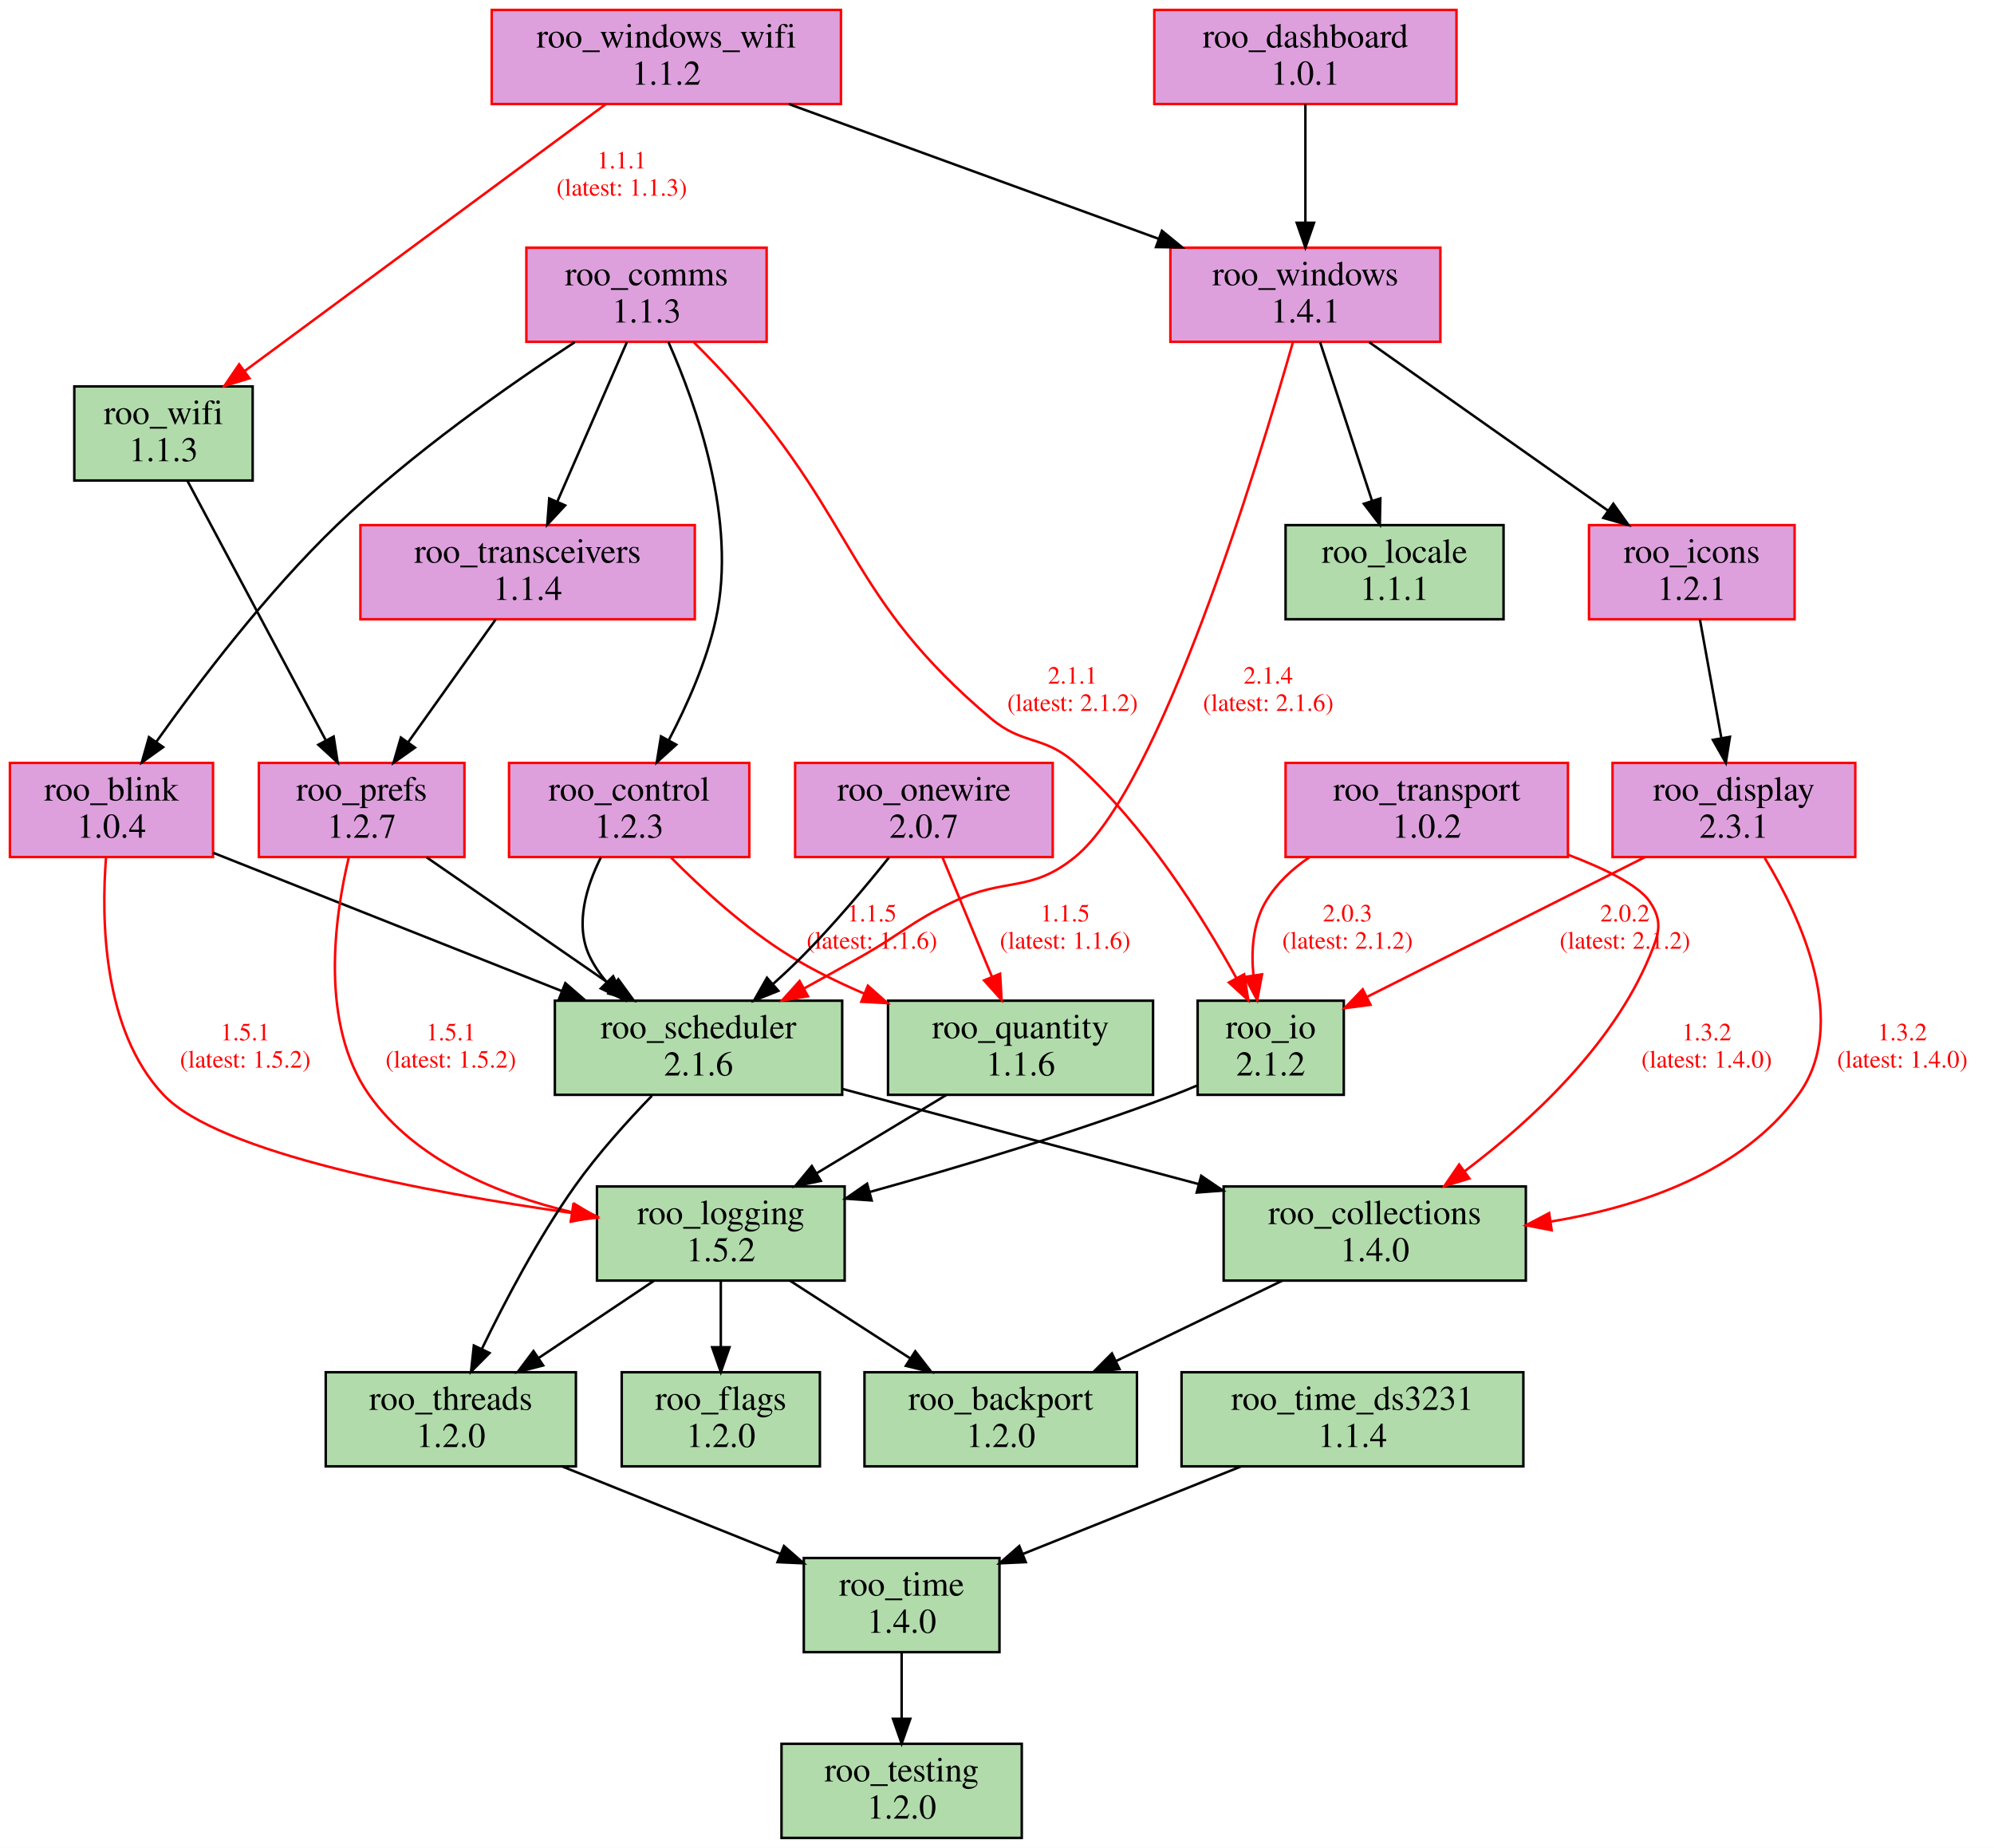
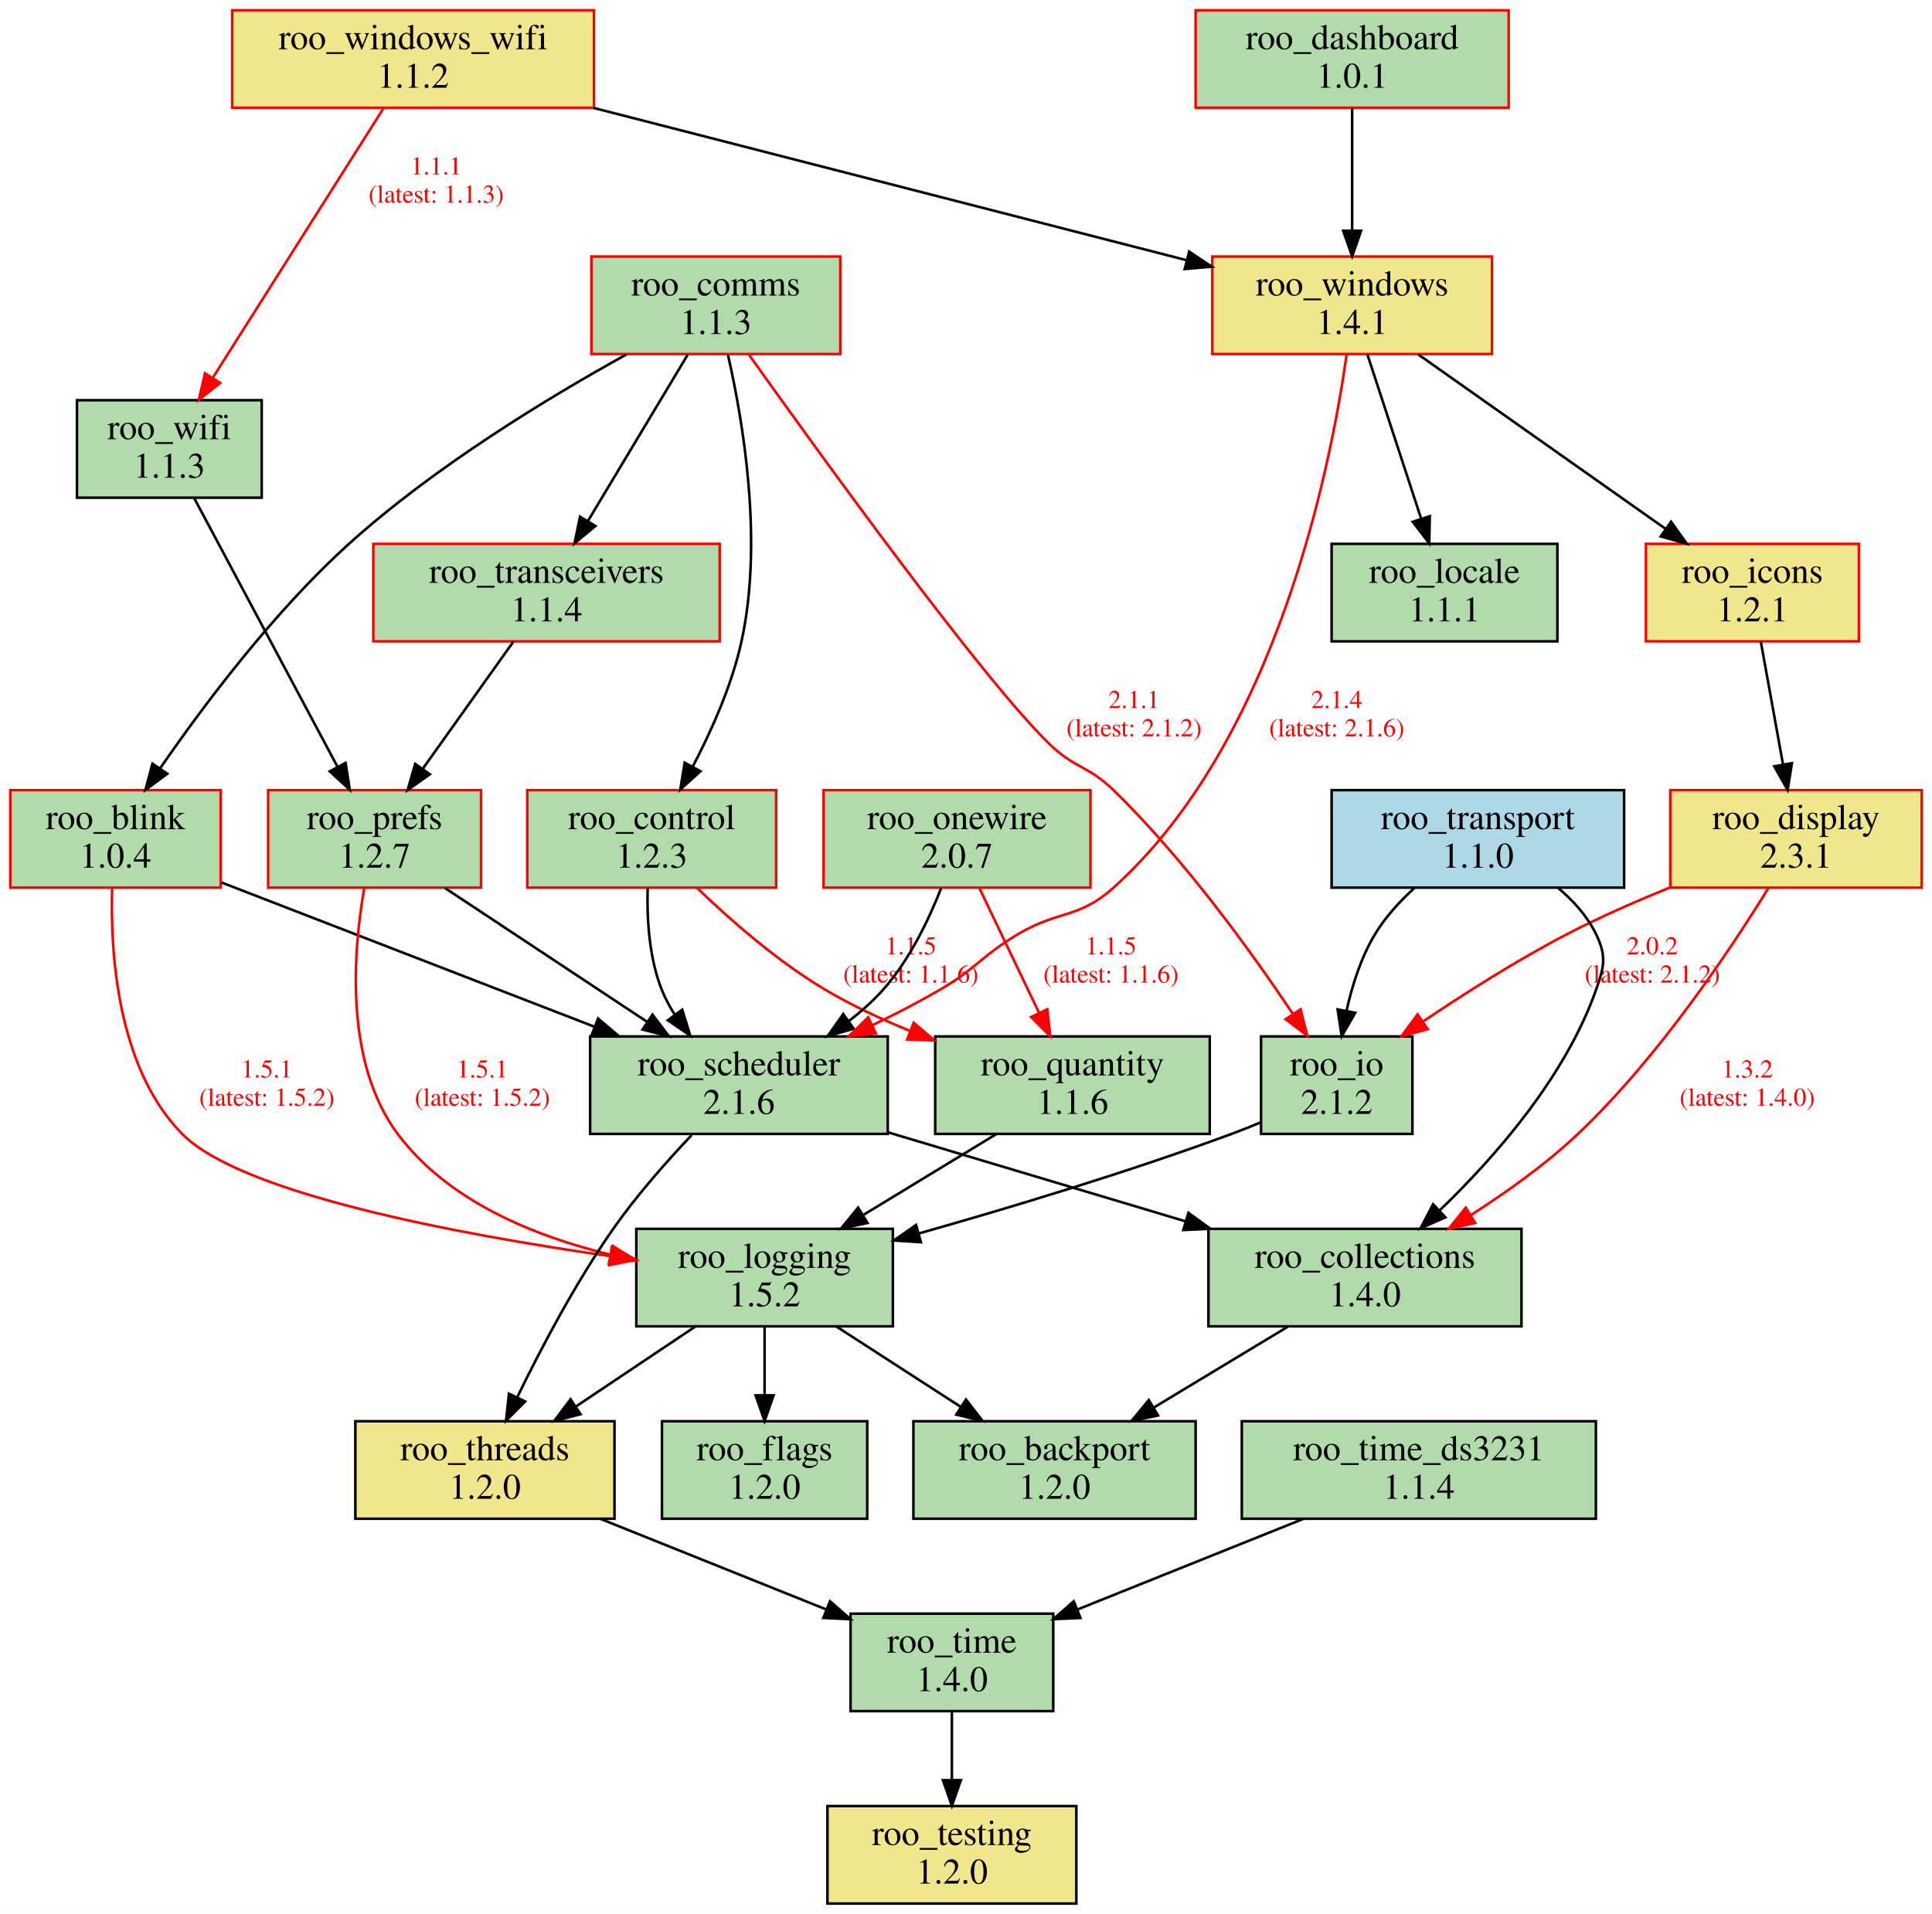
- <svg xmlns="http://www.w3.org/2000/svg" width="805pt" height="746pt" viewBox="0.00 0.00 805.00 746.00">
+ <svg xmlns="http://www.w3.org/2000/svg" width="753pt" height="746pt" viewBox="0.00 0.00 753.00 746.00">
  <g id="graph0" class="graph" transform="scale(1 1) rotate(0) translate(4 742)">
-     <polygon fill="white" stroke="transparent" points="-4,4 -4,-742 801,-742 801,4 -4,4" />
+     <polygon fill="white" stroke="transparent" points="-4,4 -4,-742 749,-742 749,4 -4,4" />
    <g id="node1" class="node">
-       <polygon fill="#b1dbab" stroke="black" points="455,-188 345,-188 345,-150 455,-150 455,-188" />
-       <text text-anchor="middle" x="400" y="-172.8" font-family="Times,serif" font-size="14.00">roo_backport</text>
-       <text text-anchor="middle" x="400" y="-157.8" font-family="Times,serif" font-size="14.00">1.2.0</text>
+       <polygon fill="#b1dbab" stroke="black" points="462,-188 352,-188 352,-150 462,-150 462,-188" />
+       <text text-anchor="middle" x="407" y="-172.8" font-family="Times,serif" font-size="14.00">roo_backport</text>
+       <text text-anchor="middle" x="407" y="-157.8" font-family="Times,serif" font-size="14.00">1.2.0</text>
    </g>
    <g id="node2" class="node">
-       <polygon fill="plum" stroke="red" points="82,-434 0,-434 0,-396 82,-396 82,-434" />
+       <polygon fill="#b1dbab" stroke="red" points="82,-434 0,-434 0,-396 82,-396 82,-434" />
      <text text-anchor="middle" x="41" y="-418.8" font-family="Times,serif" font-size="14.00">roo_blink</text>
      <text text-anchor="middle" x="41" y="-403.8" font-family="Times,serif" font-size="14.00">1.0.4</text>
    </g>
    <g id="node12" class="node">
-       <polygon fill="#b1dbab" stroke="black" points="337,-263 237,-263 237,-225 337,-225 337,-263" />
-       <text text-anchor="middle" x="287" y="-247.8" font-family="Times,serif" font-size="14.00">roo_logging</text>
-       <text text-anchor="middle" x="287" y="-232.8" font-family="Times,serif" font-size="14.00">1.5.2</text>
+       <polygon fill="#b1dbab" stroke="black" points="344,-263 244,-263 244,-225 344,-225 344,-263" />
+       <text text-anchor="middle" x="294" y="-247.8" font-family="Times,serif" font-size="14.00">roo_logging</text>
+       <text text-anchor="middle" x="294" y="-232.8" font-family="Times,serif" font-size="14.00">1.5.2</text>
    </g>
    <g id="edge1" class="edge">
-       <path fill="none" stroke="red" d="M38.81,-395.95C36.86,-370.99 37.41,-326.05 62,-300 84.31,-276.37 168.16,-260.65 226.93,-252.27" />
-       <polygon fill="red" stroke="red" points="227.44,-255.74 236.86,-250.9 226.48,-248.8 227.44,-255.74" />
-       <text text-anchor="middle" x="95" y="-322" font-family="Times,serif" font-size="10.00" fill="red">1.5.1</text>
-       <text text-anchor="middle" x="95" y="-311" font-family="Times,serif" font-size="10.00" fill="red">(latest: 1.5.2)</text>
+       <path fill="none" stroke="red" d="M39.7,-395.86C38.97,-370.79 41.62,-325.72 67,-300 90.05,-276.64 174.72,-260.83 233.86,-252.36" />
+       <polygon fill="red" stroke="red" points="234.43,-255.82 243.85,-250.97 233.47,-248.88 234.43,-255.82" />
+       <text text-anchor="middle" x="100" y="-322" font-family="Times,serif" font-size="10.00" fill="red">1.5.1</text>
+       <text text-anchor="middle" x="100" y="-311" font-family="Times,serif" font-size="10.00" fill="red">(latest: 1.5.2)</text>
    </g>
    <g id="node16" class="node">
-       <polygon fill="#b1dbab" stroke="black" points="336,-338 220,-338 220,-300 336,-300 336,-338" />
-       <text text-anchor="middle" x="278" y="-322.8" font-family="Times,serif" font-size="14.00">roo_scheduler</text>
-       <text text-anchor="middle" x="278" y="-307.8" font-family="Times,serif" font-size="14.00">2.1.6</text>
+       <polygon fill="#b1dbab" stroke="black" points="342,-338 226,-338 226,-300 342,-300 342,-338" />
+       <text text-anchor="middle" x="284" y="-322.8" font-family="Times,serif" font-size="14.00">roo_scheduler</text>
+       <text text-anchor="middle" x="284" y="-307.8" font-family="Times,serif" font-size="14.00">2.1.6</text>
    </g>
    <g id="edge2" class="edge">
-       <path fill="none" stroke="black" d="M82.01,-397.73C120.93,-382.3 179.72,-358.98 222.75,-341.91" />
-       <polygon fill="black" stroke="black" points="224.23,-345.09 232.23,-338.15 221.65,-338.59 224.23,-345.09" />
+       <path fill="none" stroke="black" d="M82.22,-398.05C122.21,-382.58 183.2,-358.99 227.66,-341.79" />
+       <polygon fill="black" stroke="black" points="229.1,-344.99 237.17,-338.12 226.58,-338.46 229.1,-344.99" />
    </g>
    <g id="node3" class="node">
-       <polygon fill="#b1dbab" stroke="black" points="612,-263 490,-263 490,-225 612,-225 612,-263" />
-       <text text-anchor="middle" x="551" y="-247.8" font-family="Times,serif" font-size="14.00">roo_collections</text>
-       <text text-anchor="middle" x="551" y="-232.8" font-family="Times,serif" font-size="14.00">1.4.0</text>
+       <polygon fill="#b1dbab" stroke="black" points="589,-263 467,-263 467,-225 589,-225 589,-263" />
+       <text text-anchor="middle" x="528" y="-247.8" font-family="Times,serif" font-size="14.00">roo_collections</text>
+       <text text-anchor="middle" x="528" y="-232.8" font-family="Times,serif" font-size="14.00">1.4.0</text>
    </g>
    <g id="edge3" class="edge">
-       <path fill="none" stroke="black" d="M513.67,-224.96C493.44,-215.17 468.24,-202.99 446.71,-192.58" />
-       <polygon fill="black" stroke="black" points="447.95,-189.29 437.42,-188.09 444.9,-195.59 447.95,-189.29" />
+       <path fill="none" stroke="black" d="M498.09,-224.96C482.24,-215.39 462.58,-203.53 445.59,-193.28" />
+       <polygon fill="black" stroke="black" points="447.36,-190.26 436.99,-188.09 443.74,-196.25 447.36,-190.26" />
    </g>
    <g id="node4" class="node">
-       <polygon fill="plum" stroke="red" points="305.5,-642 208.5,-642 208.5,-604 305.5,-604 305.5,-642" />
-       <text text-anchor="middle" x="257" y="-626.8" font-family="Times,serif" font-size="14.00">roo_comms</text>
-       <text text-anchor="middle" x="257" y="-611.8" font-family="Times,serif" font-size="14.00">1.1.3</text>
+       <polygon fill="#b1dbab" stroke="red" points="323.5,-642 226.5,-642 226.5,-604 323.5,-604 323.5,-642" />
+       <text text-anchor="middle" x="275" y="-626.8" font-family="Times,serif" font-size="14.00">roo_comms</text>
+       <text text-anchor="middle" x="275" y="-611.8" font-family="Times,serif" font-size="14.00">1.1.3</text>
    </g>
    <g id="edge4" class="edge">
-       <path fill="none" stroke="black" d="M228.04,-603.86C201.58,-586.57 162.11,-558.95 132,-530 103.71,-502.8 76.33,-466.76 59.12,-442.54" />
-       <polygon fill="black" stroke="black" points="61.86,-440.37 53.25,-434.2 56.14,-444.39 61.86,-440.37" />
+       <path fill="none" stroke="black" d="M240.16,-603.84C209.76,-587.04 165.41,-560.17 132,-530 102.7,-503.55 75.35,-467.05 58.43,-442.54" />
+       <polygon fill="black" stroke="black" points="61.2,-440.4 52.69,-434.1 55.42,-444.33 61.2,-440.4" />
    </g>
    <g id="node5" class="node">
-       <polygon fill="plum" stroke="red" points="298.5,-434 201.5,-434 201.5,-396 298.5,-396 298.5,-434" />
+       <polygon fill="#b1dbab" stroke="red" points="298.5,-434 201.5,-434 201.5,-396 298.5,-396 298.5,-434" />
      <text text-anchor="middle" x="250" y="-418.8" font-family="Times,serif" font-size="14.00">roo_control</text>
      <text text-anchor="middle" x="250" y="-403.8" font-family="Times,serif" font-size="14.00">1.2.3</text>
    </g>
    <g id="edge5" class="edge">
-       <path fill="none" stroke="black" d="M265.85,-603.9C277.01,-578.78 293.75,-531.92 285,-492 281.29,-475.05 273.42,-457.38 266.08,-443.34" />
+       <path fill="none" stroke="black" d="M279.72,-603.68C285.51,-578.3 293.58,-531.14 285,-492 281.29,-475.05 273.42,-457.38 266.08,-443.34" />
      <polygon fill="black" stroke="black" points="269,-441.37 261.15,-434.26 262.85,-444.71 269,-441.37" />
    </g>
    <g id="node10" class="node">
-       <polygon fill="#b1dbab" stroke="black" points="538.5,-338 479.5,-338 479.5,-300 538.5,-300 538.5,-338" />
-       <text text-anchor="middle" x="509" y="-322.8" font-family="Times,serif" font-size="14.00">roo_io</text>
-       <text text-anchor="middle" x="509" y="-307.8" font-family="Times,serif" font-size="14.00">2.1.2</text>
+       <polygon fill="#b1dbab" stroke="black" points="546.5,-338 487.5,-338 487.5,-300 546.5,-300 546.5,-338" />
+       <text text-anchor="middle" x="517" y="-322.8" font-family="Times,serif" font-size="14.00">roo_io</text>
+       <text text-anchor="middle" x="517" y="-307.8" font-family="Times,serif" font-size="14.00">2.1.2</text>
    </g>
    <g id="edge6" class="edge">
-       <path fill="none" stroke="red" d="M276.16,-603.76C281.75,-598.2 287.75,-591.98 293,-586 342.55,-529.55 338.6,-500.46 396,-452 409.06,-440.97 417.21,-445.35 430,-434 458.11,-409.06 481.3,-372.16 495.13,-347.15" />
-       <polygon fill="red" stroke="red" points="498.29,-348.66 499.96,-338.2 492.13,-345.34 498.29,-348.66" />
-       <text text-anchor="middle" x="429" y="-466" font-family="Times,serif" font-size="10.00" fill="red">2.1.1</text>
-       <text text-anchor="middle" x="429" y="-455" font-family="Times,serif" font-size="10.00" fill="red">(latest: 2.1.2)</text>
+       <path fill="none" stroke="red" d="M287.93,-603.72C315.28,-565.31 378.62,-477.63 405,-452 414.82,-442.46 420.18,-443.55 430,-434 457.66,-407.1 483.71,-370.99 499.97,-346.68" />
+       <polygon fill="red" stroke="red" points="502.91,-348.57 505.5,-338.3 497.07,-344.72 502.91,-348.57" />
+       <text text-anchor="middle" x="438" y="-466" font-family="Times,serif" font-size="10.00" fill="red">2.1.1</text>
+       <text text-anchor="middle" x="438" y="-455" font-family="Times,serif" font-size="10.00" fill="red">(latest: 2.1.2)</text>
    </g>
    <g id="node21" class="node">
-       <polygon fill="plum" stroke="red" points="276.5,-530 141.5,-530 141.5,-492 276.5,-492 276.5,-530" />
+       <polygon fill="#b1dbab" stroke="red" points="276.5,-530 141.5,-530 141.5,-492 276.5,-492 276.5,-530" />
      <text text-anchor="middle" x="209" y="-514.8" font-family="Times,serif" font-size="14.00">roo_transceivers</text>
      <text text-anchor="middle" x="209" y="-499.8" font-family="Times,serif" font-size="14.00">1.1.4</text>
    </g>
    <g id="edge7" class="edge">
-       <path fill="none" stroke="black" d="M249.07,-603.84C241.43,-586.32 229.76,-559.58 220.98,-539.47" />
-       <polygon fill="black" stroke="black" points="224.15,-537.96 216.94,-530.19 217.73,-540.76 224.15,-537.96" />
+       <path fill="none" stroke="black" d="M264.1,-603.84C253.5,-586.16 237.26,-559.09 225.15,-538.92" />
+       <polygon fill="black" stroke="black" points="228.06,-536.97 219.91,-530.19 222.06,-540.57 228.06,-536.97" />
    </g>
    <g id="node15" class="node">
-       <polygon fill="#b1dbab" stroke="black" points="461.5,-338 354.5,-338 354.5,-300 461.5,-300 461.5,-338" />
-       <text text-anchor="middle" x="408" y="-322.8" font-family="Times,serif" font-size="14.00">roo_quantity</text>
-       <text text-anchor="middle" x="408" y="-307.8" font-family="Times,serif" font-size="14.00">1.1.6</text>
+       <polygon fill="#b1dbab" stroke="black" points="467.5,-338 360.5,-338 360.5,-300 467.5,-300 467.5,-338" />
+       <text text-anchor="middle" x="414" y="-322.8" font-family="Times,serif" font-size="14.00">roo_quantity</text>
+       <text text-anchor="middle" x="414" y="-307.8" font-family="Times,serif" font-size="14.00">1.1.6</text>
    </g>
    <g id="edge8" class="edge">
-       <path fill="none" stroke="red" d="M266.82,-395.87C279.19,-383.36 296.94,-367.05 315,-356 324.27,-350.33 334.59,-345.27 344.88,-340.87" />
-       <polygon fill="red" stroke="red" points="346.37,-344.05 354.3,-337.02 343.72,-337.57 346.37,-344.05" />
-       <text text-anchor="middle" x="348" y="-370" font-family="Times,serif" font-size="10.00" fill="red">1.1.5</text>
-       <text text-anchor="middle" x="348" y="-359" font-family="Times,serif" font-size="10.00" fill="red">(latest: 1.1.6)</text>
+       <path fill="none" stroke="red" d="M267.7,-395.86C280.7,-383.34 299.28,-367.03 318,-356 328.18,-350 339.54,-344.69 350.78,-340.12" />
+       <polygon fill="red" stroke="red" points="352.13,-343.35 360.17,-336.45 349.58,-336.83 352.13,-343.35" />
+       <text text-anchor="middle" x="351" y="-370" font-family="Times,serif" font-size="10.00" fill="red">1.1.5</text>
+       <text text-anchor="middle" x="351" y="-359" font-family="Times,serif" font-size="10.00" fill="red">(latest: 1.1.6)</text>
    </g>
    <g id="edge9" class="edge">
-       <path fill="none" stroke="black" d="M238.61,-395.92C232.74,-384.18 227.96,-368.74 234,-356 235.76,-352.29 238.1,-348.84 240.8,-345.66" />
-       <polygon fill="black" stroke="black" points="243.53,-347.87 248.1,-338.31 238.57,-342.94 243.53,-347.87" />
+       <path fill="none" stroke="black" d="M248.43,-395.85C248.09,-384.08 248.92,-368.64 254,-356 255.31,-352.73 257.04,-349.54 259,-346.49" />
+       <polygon fill="black" stroke="black" points="261.9,-348.45 265.02,-338.33 256.27,-344.3 261.9,-348.45" />
    </g>
    <g id="node6" class="node">
-       <polygon fill="plum" stroke="red" points="584,-738 462,-738 462,-700 584,-700 584,-738" />
+       <polygon fill="#b1dbab" stroke="red" points="584,-738 462,-738 462,-700 584,-700 584,-738" />
      <text text-anchor="middle" x="523" y="-722.8" font-family="Times,serif" font-size="14.00">roo_dashboard</text>
      <text text-anchor="middle" x="523" y="-707.8" font-family="Times,serif" font-size="14.00">1.0.1</text>
    </g>
    <g id="node24" class="node">
-       <polygon fill="plum" stroke="red" points="577.5,-642 468.5,-642 468.5,-604 577.5,-604 577.5,-642" />
+       <polygon fill="khaki" stroke="red" points="577.5,-642 468.5,-642 468.5,-604 577.5,-604 577.5,-642" />
      <text text-anchor="middle" x="523" y="-626.8" font-family="Times,serif" font-size="14.00">roo_windows</text>
      <text text-anchor="middle" x="523" y="-611.8" font-family="Times,serif" font-size="14.00">1.4.1</text>
    </g>
    <g id="edge10" class="edge">
      <path fill="none" stroke="black" d="M523,-699.88C523,-686.35 523,-667.62 523,-652.15" />
      <polygon fill="black" stroke="black" points="526.5,-652.07 523,-642.07 519.5,-652.07 526.5,-652.07" />
    </g>
    <g id="node7" class="node">
-       <polygon fill="plum" stroke="red" points="745,-434 647,-434 647,-396 745,-396 745,-434" />
+       <polygon fill="khaki" stroke="red" points="745,-434 647,-434 647,-396 745,-396 745,-434" />
      <text text-anchor="middle" x="696" y="-418.8" font-family="Times,serif" font-size="14.00">roo_display</text>
      <text text-anchor="middle" x="696" y="-403.8" font-family="Times,serif" font-size="14.00">2.3.1</text>
    </g>
    <g id="edge11" class="edge">
-       <path fill="none" stroke="red" d="M708.45,-395.61C723.09,-371.44 742.92,-328.71 722,-300 699.17,-268.67 658.19,-254.8 622.07,-248.82" />
-       <polygon fill="red" stroke="red" points="622.43,-245.33 612.03,-247.33 621.41,-252.26 622.43,-245.33" />
-       <text text-anchor="middle" x="764" y="-322" font-family="Times,serif" font-size="10.00" fill="red">1.3.2</text>
-       <text text-anchor="middle" x="764" y="-311" font-family="Times,serif" font-size="10.00" fill="red">(latest: 1.4.0)</text>
+       <path fill="none" stroke="red" d="M685.28,-395.9C670.58,-372.06 642.38,-329.69 611,-300 598.52,-288.19 583.22,-277.27 569.18,-268.31" />
+       <polygon fill="red" stroke="red" points="570.97,-265.31 560.63,-263 567.28,-271.25 570.97,-265.31" />
+       <text text-anchor="middle" x="677" y="-322" font-family="Times,serif" font-size="10.00" fill="red">1.3.2</text>
+       <text text-anchor="middle" x="677" y="-311" font-family="Times,serif" font-size="10.00" fill="red">(latest: 1.4.0)</text>
    </g>
    <g id="edge12" class="edge">
-       <path fill="none" stroke="red" d="M659.94,-395.88C627.87,-379.75 581.08,-356.23 548.12,-339.66" />
-       <polygon fill="red" stroke="red" points="549.29,-336.34 538.79,-334.97 546.15,-342.59 549.29,-336.34" />
-       <text text-anchor="middle" x="652" y="-370" font-family="Times,serif" font-size="10.00" fill="red">2.0.2</text>
-       <text text-anchor="middle" x="652" y="-359" font-family="Times,serif" font-size="10.00" fill="red">(latest: 2.1.2)</text>
+       <path fill="none" stroke="red" d="M646.75,-396C633.61,-390.68 619.58,-384.52 607,-378 587.61,-367.94 567.05,-354.9 550.49,-343.73" />
+       <polygon fill="red" stroke="red" points="552.46,-340.83 542.22,-338.08 548.51,-346.61 552.46,-340.83" />
+       <text text-anchor="middle" x="640" y="-370" font-family="Times,serif" font-size="10.00" fill="red">2.0.2</text>
+       <text text-anchor="middle" x="640" y="-359" font-family="Times,serif" font-size="10.00" fill="red">(latest: 2.1.2)</text>
    </g>
    <g id="node8" class="node">
-       <polygon fill="#b1dbab" stroke="black" points="327,-188 247,-188 247,-150 327,-150 327,-188" />
-       <text text-anchor="middle" x="287" y="-172.8" font-family="Times,serif" font-size="14.00">roo_flags</text>
-       <text text-anchor="middle" x="287" y="-157.8" font-family="Times,serif" font-size="14.00">1.2.0</text>
+       <polygon fill="#b1dbab" stroke="black" points="334,-188 254,-188 254,-150 334,-150 334,-188" />
+       <text text-anchor="middle" x="294" y="-172.8" font-family="Times,serif" font-size="14.00">roo_flags</text>
+       <text text-anchor="middle" x="294" y="-157.8" font-family="Times,serif" font-size="14.00">1.2.0</text>
    </g>
    <g id="node9" class="node">
-       <polygon fill="plum" stroke="red" points="720.5,-530 637.5,-530 637.5,-492 720.5,-492 720.5,-530" />
+       <polygon fill="khaki" stroke="red" points="720.5,-530 637.5,-530 637.5,-492 720.5,-492 720.5,-530" />
      <text text-anchor="middle" x="679" y="-514.8" font-family="Times,serif" font-size="14.00">roo_icons</text>
      <text text-anchor="middle" x="679" y="-499.8" font-family="Times,serif" font-size="14.00">1.2.1</text>
    </g>
    <g id="edge13" class="edge">
      <path fill="none" stroke="black" d="M682.28,-491.88C684.72,-478.35 688.11,-459.62 690.91,-444.15" />
      <polygon fill="black" stroke="black" points="694.4,-444.53 692.73,-434.07 687.51,-443.29 694.4,-444.53" />
    </g>
    <g id="edge14" class="edge">
-       <path fill="none" stroke="black" d="M479.37,-303.8C476.23,-302.46 473.07,-301.16 470,-300 429.73,-284.74 383.26,-270.82 347.22,-260.8" />
-       <polygon fill="black" stroke="black" points="347.91,-257.36 337.34,-258.08 346.05,-264.11 347.91,-257.36" />
+       <path fill="none" stroke="black" d="M487.16,-304.41C483.43,-302.85 479.65,-301.35 476,-300 435.95,-285.22 389.91,-271.33 354.16,-261.21" />
+       <polygon fill="black" stroke="black" points="354.93,-257.79 344.36,-258.46 353.04,-264.53 354.93,-257.79" />
    </g>
    <g id="node11" class="node">
      <polygon fill="#b1dbab" stroke="black" points="603,-530 515,-530 515,-492 603,-492 603,-530" />
      <text text-anchor="middle" x="559" y="-514.8" font-family="Times,serif" font-size="14.00">roo_locale</text>
      <text text-anchor="middle" x="559" y="-499.8" font-family="Times,serif" font-size="14.00">1.1.1</text>
    </g>
    <g id="edge15" class="edge">
-       <path fill="none" stroke="black" d="M314.93,-224.96C329.6,-215.48 347.76,-203.75 363.52,-193.57" />
-       <polygon fill="black" stroke="black" points="365.5,-196.46 372,-188.09 361.7,-190.58 365.5,-196.46" />
+       <path fill="none" stroke="black" d="M321.93,-224.96C336.6,-215.48 354.76,-203.75 370.52,-193.57" />
+       <polygon fill="black" stroke="black" points="372.5,-196.46 379,-188.09 368.7,-190.58 372.5,-196.46" />
    </g>
    <g id="edge16" class="edge">
-       <path fill="none" stroke="black" d="M287,-224.96C287,-216.88 287,-207.18 287,-198.18" />
-       <polygon fill="black" stroke="black" points="290.5,-198.09 287,-188.09 283.5,-198.09 290.5,-198.09" />
+       <path fill="none" stroke="black" d="M294,-224.96C294,-216.88 294,-207.18 294,-198.18" />
+       <polygon fill="black" stroke="black" points="297.5,-198.09 294,-188.09 290.5,-198.09 297.5,-198.09" />
    </g>
    <g id="node18" class="node">
-       <polygon fill="#b1dbab" stroke="black" points="228.5,-188 127.5,-188 127.5,-150 228.5,-150 228.5,-188" />
-       <text text-anchor="middle" x="178" y="-172.8" font-family="Times,serif" font-size="14.00">roo_threads</text>
-       <text text-anchor="middle" x="178" y="-157.8" font-family="Times,serif" font-size="14.00">1.2.0</text>
+       <polygon fill="khaki" stroke="black" points="235.5,-188 134.5,-188 134.5,-150 235.5,-150 235.5,-188" />
+       <text text-anchor="middle" x="185" y="-172.8" font-family="Times,serif" font-size="14.00">roo_threads</text>
+       <text text-anchor="middle" x="185" y="-157.8" font-family="Times,serif" font-size="14.00">1.2.0</text>
    </g>
    <g id="edge17" class="edge">
-       <path fill="none" stroke="black" d="M260.06,-224.96C246.04,-215.57 228.72,-203.97 213.61,-193.85" />
-       <polygon fill="black" stroke="black" points="215.27,-190.75 205.01,-188.09 211.37,-196.56 215.27,-190.75" />
+       <path fill="none" stroke="black" d="M267.06,-224.96C253.04,-215.57 235.72,-203.97 220.61,-193.85" />
+       <polygon fill="black" stroke="black" points="222.27,-190.75 212.01,-188.09 218.37,-196.56 222.27,-190.75" />
    </g>
    <g id="node13" class="node">
-       <polygon fill="plum" stroke="red" points="421,-434 317,-434 317,-396 421,-396 421,-434" />
+       <polygon fill="#b1dbab" stroke="red" points="421,-434 317,-434 317,-396 421,-396 421,-434" />
      <text text-anchor="middle" x="369" y="-418.8" font-family="Times,serif" font-size="14.00">roo_onewire</text>
      <text text-anchor="middle" x="369" y="-403.8" font-family="Times,serif" font-size="14.00">2.0.7</text>
    </g>
    <g id="edge19" class="edge">
-       <path fill="none" stroke="red" d="M376.45,-395.97C381.18,-384.52 387.44,-369.39 393,-356 394.12,-353.3 395.29,-350.49 396.46,-347.69" />
-       <polygon fill="red" stroke="red" points="399.75,-348.89 400.36,-338.31 393.28,-346.2 399.75,-348.89" />
-       <text text-anchor="middle" x="426" y="-370" font-family="Times,serif" font-size="10.00" fill="red">1.1.5</text>
-       <text text-anchor="middle" x="426" y="-359" font-family="Times,serif" font-size="10.00" fill="red">(latest: 1.1.6)</text>
+       <path fill="none" stroke="red" d="M377.68,-395.88C384.28,-382.09 393.46,-362.9 400.95,-347.26" />
+       <polygon fill="red" stroke="red" points="404.19,-348.6 405.35,-338.07 397.88,-345.58 404.19,-348.6" />
+       <text text-anchor="middle" x="429" y="-370" font-family="Times,serif" font-size="10.00" fill="red">1.1.5</text>
+       <text text-anchor="middle" x="429" y="-359" font-family="Times,serif" font-size="10.00" fill="red">(latest: 1.1.6)</text>
    </g>
    <g id="edge18" class="edge">
-       <path fill="none" stroke="black" d="M354.91,-395.84C345.48,-384.07 332.54,-368.63 320,-356 316.29,-352.26 312.24,-348.47 308.17,-344.83" />
-       <polygon fill="black" stroke="black" points="310.23,-341.98 300.39,-338.04 305.63,-347.26 310.23,-341.98" />
+       <path fill="none" stroke="black" d="M362.81,-395.76C357.99,-383.51 350.38,-367.56 340,-356 336.09,-351.65 331.54,-347.61 326.75,-343.93" />
+       <polygon fill="black" stroke="black" points="328.72,-341.03 318.55,-338.09 324.66,-346.74 328.72,-341.03" />
    </g>
    <g id="node14" class="node">
-       <polygon fill="plum" stroke="red" points="183.5,-434 100.5,-434 100.5,-396 183.5,-396 183.5,-434" />
+       <polygon fill="#b1dbab" stroke="red" points="183.5,-434 100.5,-434 100.5,-396 183.5,-396 183.5,-434" />
      <text text-anchor="middle" x="142" y="-418.8" font-family="Times,serif" font-size="14.00">roo_prefs</text>
      <text text-anchor="middle" x="142" y="-403.8" font-family="Times,serif" font-size="14.00">1.2.7</text>
    </g>
    <g id="edge20" class="edge">
-       <path fill="none" stroke="red" d="M136.82,-395.9C131.04,-371.69 124.93,-328.49 145,-300 163.74,-273.4 197.29,-259.66 227.07,-252.57" />
-       <polygon fill="red" stroke="red" points="227.97,-255.96 237,-250.41 226.48,-249.12 227.97,-255.96" />
-       <text text-anchor="middle" x="178" y="-322" font-family="Times,serif" font-size="10.00" fill="red">1.5.1</text>
-       <text text-anchor="middle" x="178" y="-311" font-family="Times,serif" font-size="10.00" fill="red">(latest: 1.5.2)</text>
+       <path fill="none" stroke="red" d="M137.96,-395.76C133.68,-371.38 130.1,-328 151,-300 170.51,-273.86 204.15,-260.14 233.9,-252.94" />
+       <polygon fill="red" stroke="red" points="234.8,-256.33 243.81,-250.74 233.29,-249.49 234.8,-256.33" />
+       <text text-anchor="middle" x="184" y="-322" font-family="Times,serif" font-size="10.00" fill="red">1.5.1</text>
+       <text text-anchor="middle" x="184" y="-311" font-family="Times,serif" font-size="10.00" fill="red">(latest: 1.5.2)</text>
    </g>
    <g id="edge21" class="edge">
-       <path fill="none" stroke="black" d="M168.22,-395.88C189.67,-381.05 220.17,-359.97 243.58,-343.79" />
-       <polygon fill="black" stroke="black" points="245.62,-346.63 251.86,-338.07 241.64,-340.88 245.62,-346.63" />
+       <path fill="none" stroke="black" d="M169.38,-395.88C191.77,-381.05 223.62,-359.97 248.07,-343.79" />
+       <polygon fill="black" stroke="black" points="250.3,-346.51 256.71,-338.07 246.43,-340.67 250.3,-346.51" />
    </g>
    <g id="edge22" class="edge">
-       <path fill="none" stroke="black" d="M378.09,-299.96C362.24,-290.39 342.58,-278.53 325.59,-268.28" />
-       <polygon fill="black" stroke="black" points="327.36,-265.26 316.99,-263.09 323.74,-271.25 327.36,-265.26" />
+       <path fill="none" stroke="black" d="M384.34,-299.96C368.76,-290.48 349.48,-278.75 332.74,-268.57" />
+       <polygon fill="black" stroke="black" points="334.1,-265.3 323.74,-263.09 330.46,-271.28 334.1,-265.3" />
    </g>
    <g id="edge23" class="edge">
-       <path fill="none" stroke="black" d="M336.1,-302.38C339.11,-301.58 342.09,-300.78 345,-300 389.83,-287.99 440.16,-274.56 479.85,-263.97" />
-       <polygon fill="black" stroke="black" points="480.94,-267.3 489.7,-261.34 479.13,-260.54 480.94,-267.3" />
+       <path fill="none" stroke="black" d="M342.13,-300.61C376.94,-290.19 421.41,-276.89 458.12,-265.91" />
+       <polygon fill="black" stroke="black" points="459.19,-269.24 467.76,-263.02 457.18,-262.53 459.19,-269.24" />
    </g>
    <g id="edge24" class="edge">
-       <path fill="none" stroke="black" d="M259.2,-299.63C249.26,-289.38 237.24,-276.06 228,-263 213.24,-242.13 199.73,-216.4 190.48,-197.3" />
-       <polygon fill="black" stroke="black" points="193.63,-195.77 186.17,-188.24 187.3,-198.78 193.63,-195.77" />
+       <path fill="none" stroke="black" d="M265.6,-299.57C255.87,-289.3 244.09,-275.99 235,-263 220.35,-242.06 206.82,-216.34 197.54,-197.26" />
+       <polygon fill="black" stroke="black" points="200.69,-195.72 193.22,-188.21 194.37,-198.74 200.69,-195.72" />
    </g>
    <g id="node17" class="node">
-       <polygon fill="#b1dbab" stroke="black" points="408.5,-38 311.5,-38 311.5,0 408.5,0 408.5,-38" />
-       <text text-anchor="middle" x="360" y="-22.8" font-family="Times,serif" font-size="14.00">roo_testing</text>
-       <text text-anchor="middle" x="360" y="-7.8" font-family="Times,serif" font-size="14.00">1.2.0</text>
+       <polygon fill="khaki" stroke="black" points="415.5,-38 318.5,-38 318.5,0 415.5,0 415.5,-38" />
+       <text text-anchor="middle" x="367" y="-22.8" font-family="Times,serif" font-size="14.00">roo_testing</text>
+       <text text-anchor="middle" x="367" y="-7.8" font-family="Times,serif" font-size="14.00">1.2.0</text>
    </g>
    <g id="node19" class="node">
-       <polygon fill="#b1dbab" stroke="black" points="399.5,-113 320.5,-113 320.5,-75 399.5,-75 399.5,-113" />
-       <text text-anchor="middle" x="360" y="-97.8" font-family="Times,serif" font-size="14.00">roo_time</text>
-       <text text-anchor="middle" x="360" y="-82.8" font-family="Times,serif" font-size="14.00">1.4.0</text>
+       <polygon fill="#b1dbab" stroke="black" points="406.5,-113 327.5,-113 327.5,-75 406.5,-75 406.5,-113" />
+       <text text-anchor="middle" x="367" y="-97.8" font-family="Times,serif" font-size="14.00">roo_time</text>
+       <text text-anchor="middle" x="367" y="-82.8" font-family="Times,serif" font-size="14.00">1.4.0</text>
    </g>
    <g id="edge25" class="edge">
-       <path fill="none" stroke="black" d="M222.99,-149.96C249.73,-139.23 283.67,-125.62 311.07,-114.62" />
-       <polygon fill="black" stroke="black" points="312.5,-117.83 320.47,-110.85 309.89,-111.33 312.5,-117.83" />
+       <path fill="none" stroke="black" d="M229.99,-149.96C256.73,-139.23 290.67,-125.62 318.07,-114.62" />
+       <polygon fill="black" stroke="black" points="319.5,-117.83 327.47,-110.85 316.89,-111.33 319.5,-117.83" />
    </g>
    <g id="edge26" class="edge">
-       <path fill="none" stroke="black" d="M360,-74.96C360,-66.88 360,-57.18 360,-48.18" />
-       <polygon fill="black" stroke="black" points="363.5,-48.09 360,-38.09 356.5,-48.09 363.5,-48.09" />
+       <path fill="none" stroke="black" d="M367,-74.96C367,-66.88 367,-57.18 367,-48.18" />
+       <polygon fill="black" stroke="black" points="370.5,-48.09 367,-38.09 363.5,-48.09 370.5,-48.09" />
    </g>
    <g id="node20" class="node">
-       <polygon fill="#b1dbab" stroke="black" points="611,-188 473,-188 473,-150 611,-150 611,-188" />
-       <text text-anchor="middle" x="542" y="-172.8" font-family="Times,serif" font-size="14.00">roo_time_ds3231</text>
-       <text text-anchor="middle" x="542" y="-157.8" font-family="Times,serif" font-size="14.00">1.1.4</text>
+       <polygon fill="#b1dbab" stroke="black" points="618,-188 480,-188 480,-150 618,-150 618,-188" />
+       <text text-anchor="middle" x="549" y="-172.8" font-family="Times,serif" font-size="14.00">roo_time_ds3231</text>
+       <text text-anchor="middle" x="549" y="-157.8" font-family="Times,serif" font-size="14.00">1.1.4</text>
    </g>
    <g id="edge27" class="edge">
-       <path fill="none" stroke="black" d="M497.01,-149.96C470.27,-139.23 436.33,-125.62 408.93,-114.62" />
-       <polygon fill="black" stroke="black" points="410.11,-111.33 399.53,-110.85 407.5,-117.83 410.11,-111.33" />
+       <path fill="none" stroke="black" d="M504.01,-149.96C477.27,-139.23 443.33,-125.62 415.93,-114.62" />
+       <polygon fill="black" stroke="black" points="417.11,-111.33 406.53,-110.85 414.5,-117.83 417.11,-111.33" />
    </g>
    <g id="edge28" class="edge">
      <path fill="none" stroke="black" d="M196.08,-491.88C186.07,-477.83 172.06,-458.17 160.8,-442.38" />
      <polygon fill="black" stroke="black" points="163.53,-440.18 154.88,-434.07 157.83,-444.24 163.53,-440.18" />
    </g>
    <g id="node22" class="node">
-       <polygon fill="plum" stroke="red" points="629,-434 515,-434 515,-396 629,-396 629,-434" />
+       <polygon fill="lightblue" stroke="black" points="629,-434 515,-434 515,-396 629,-396 629,-434" />
      <text text-anchor="middle" x="572" y="-418.8" font-family="Times,serif" font-size="14.00">roo_transport</text>
-       <text text-anchor="middle" x="572" y="-403.8" font-family="Times,serif" font-size="14.00">1.0.2</text>
+       <text text-anchor="middle" x="572" y="-403.8" font-family="Times,serif" font-size="14.00">1.1.0</text>
    </g>
    <g id="edge29" class="edge">
-       <path fill="none" stroke="red" d="M629.18,-396.87C644.25,-391.14 657.57,-384.55 662,-378 667.48,-369.9 665.74,-365.03 662,-356 646.94,-319.65 613.56,-288.99 587.32,-269.17" />
-       <polygon fill="red" stroke="red" points="589.21,-266.22 579.08,-263.13 585.07,-271.86 589.21,-266.22" />
-       <text text-anchor="middle" x="685" y="-322" font-family="Times,serif" font-size="10.00" fill="red">1.3.2</text>
-       <text text-anchor="middle" x="685" y="-311" font-family="Times,serif" font-size="10.00" fill="red">(latest: 1.4.0)</text>
+       <path fill="none" stroke="black" d="M603.24,-395.91C609.2,-390.92 614.62,-384.93 618,-378 622.28,-369.21 621.27,-365.22 618,-356 605.97,-322.05 578.64,-290.91 557.23,-270.31" />
+       <polygon fill="black" stroke="black" points="559.35,-267.49 549.65,-263.21 554.56,-272.6 559.35,-267.49" />
    </g>
    <g id="edge30" class="edge">
-       <path fill="none" stroke="red" d="M524.55,-395.85C517.54,-391.1 511.26,-385.22 507,-378 501.8,-369.17 501.04,-358.21 502.03,-348.2" />
-       <polygon fill="red" stroke="red" points="505.5,-348.65 503.56,-338.24 498.58,-347.59 505.5,-348.65" />
-       <text text-anchor="middle" x="540" y="-370" font-family="Times,serif" font-size="10.00" fill="red">2.0.3</text>
-       <text text-anchor="middle" x="540" y="-359" font-family="Times,serif" font-size="10.00" fill="red">(latest: 2.1.2)</text>
+       <path fill="none" stroke="black" d="M547.19,-395.79C541.51,-390.6 535.98,-384.55 532,-378 526.51,-368.96 523.02,-357.95 520.8,-347.96" />
+       <polygon fill="black" stroke="black" points="524.22,-347.22 518.92,-338.05 517.34,-348.53 524.22,-347.22" />
    </g>
    <g id="node23" class="node">
      <polygon fill="#b1dbab" stroke="black" points="98,-586 26,-586 26,-548 98,-548 98,-586" />
      <text text-anchor="middle" x="62" y="-570.8" font-family="Times,serif" font-size="14.00">roo_wifi</text>
      <text text-anchor="middle" x="62" y="-555.8" font-family="Times,serif" font-size="14.00">1.1.3</text>
    </g>
    <g id="edge31" class="edge">
      <path fill="none" stroke="black" d="M71.65,-547.91C85.52,-521.89 111.22,-473.72 127.42,-443.34" />
      <polygon fill="black" stroke="black" points="130.7,-444.63 132.32,-434.16 124.52,-441.33 130.7,-444.63" />
    </g>
    <g id="edge33" class="edge">
      <path fill="none" stroke="black" d="M548.76,-603.84C575.15,-585.23 616.29,-556.22 645.26,-535.79" />
      <polygon fill="black" stroke="black" points="647.31,-538.63 653.46,-530.01 643.27,-532.91 647.31,-538.63" />
    </g>
    <g id="edge32" class="edge">
      <path fill="none" stroke="black" d="M528.94,-603.84C534.65,-586.4 543.35,-559.82 549.92,-539.74" />
      <polygon fill="black" stroke="black" points="553.26,-540.78 553.05,-530.19 546.61,-538.61 553.26,-540.78" />
    </g>
    <g id="edge34" class="edge">
-       <path fill="none" stroke="red" d="M517.93,-603.73C504.05,-554.99 464.17,-423.75 430,-396 411.99,-381.37 401.95,-387.97 381,-378 363.73,-369.78 360.62,-365.47 344,-356 336.5,-351.73 328.47,-347.26 320.69,-342.98" />
-       <polygon fill="red" stroke="red" points="322.16,-339.8 311.71,-338.07 318.8,-345.94 322.16,-339.8" />
-       <text text-anchor="middle" x="508" y="-466" font-family="Times,serif" font-size="10.00" fill="red">2.1.4</text>
-       <text text-anchor="middle" x="508" y="-455" font-family="Times,serif" font-size="10.00" fill="red">(latest: 2.1.6)</text>
+       <path fill="none" stroke="red" d="M520.84,-603.73C514.79,-560.89 493.72,-453.31 430,-396 416.4,-383.77 408.73,-387.32 393,-378 378.47,-369.39 376.62,-364.46 362,-356 353.76,-351.23 344.78,-346.6 335.94,-342.34" />
+       <polygon fill="red" stroke="red" points="337.36,-339.14 326.82,-338.04 334.38,-345.47 337.36,-339.14" />
+       <text text-anchor="middle" x="517" y="-466" font-family="Times,serif" font-size="10.00" fill="red">2.1.4</text>
+       <text text-anchor="middle" x="517" y="-455" font-family="Times,serif" font-size="10.00" fill="red">(latest: 2.1.6)</text>
    </g>
    <g id="node25" class="node">
-       <polygon fill="plum" stroke="red" points="335.5,-738 194.5,-738 194.5,-700 335.5,-700 335.5,-738" />
-       <text text-anchor="middle" x="265" y="-722.8" font-family="Times,serif" font-size="14.00">roo_windows_wifi</text>
-       <text text-anchor="middle" x="265" y="-707.8" font-family="Times,serif" font-size="14.00">1.1.2</text>
+       <polygon fill="khaki" stroke="red" points="227.5,-738 86.5,-738 86.5,-700 227.5,-700 227.5,-738" />
+       <text text-anchor="middle" x="157" y="-722.8" font-family="Times,serif" font-size="14.00">roo_windows_wifi</text>
+       <text text-anchor="middle" x="157" y="-707.8" font-family="Times,serif" font-size="14.00">1.1.2</text>
    </g>
    <g id="edge35" class="edge">
-       <path fill="none" stroke="red" d="M240.51,-699.91C204.09,-672.99 135.56,-622.35 94.82,-592.25" />
-       <polygon fill="red" stroke="red" points="96.7,-589.29 86.57,-586.16 92.54,-594.92 96.7,-589.29" />
-       <text text-anchor="middle" x="247" y="-674" font-family="Times,serif" font-size="10.00" fill="red">1.1.1</text>
-       <text text-anchor="middle" x="247" y="-663" font-family="Times,serif" font-size="10.00" fill="red">(latest: 1.1.3)</text>
+       <path fill="none" stroke="red" d="M145.54,-699.91C128.99,-673.78 98.29,-625.3 79.07,-594.95" />
+       <polygon fill="red" stroke="red" points="81.81,-592.73 73.5,-586.16 75.89,-596.48 81.81,-592.73" />
+       <text text-anchor="middle" x="166" y="-674" font-family="Times,serif" font-size="10.00" fill="red">1.1.1</text>
+       <text text-anchor="middle" x="166" y="-663" font-family="Times,serif" font-size="10.00" fill="red">(latest: 1.1.3)</text>
    </g>
    <g id="edge36" class="edge">
-       <path fill="none" stroke="black" d="M314.44,-699.99C356.97,-684.49 418.43,-662.1 463.62,-645.64" />
-       <polygon fill="black" stroke="black" points="465.09,-648.82 473.29,-642.11 462.69,-642.25 465.09,-648.82" />
+       <path fill="none" stroke="black" d="M227.14,-699.99C293.97,-682.82 393.74,-657.2 458.6,-640.54" />
+       <polygon fill="black" stroke="black" points="459.49,-643.92 468.31,-638.05 457.75,-637.14 459.49,-643.92" />
    </g>
  </g>
</svg>
